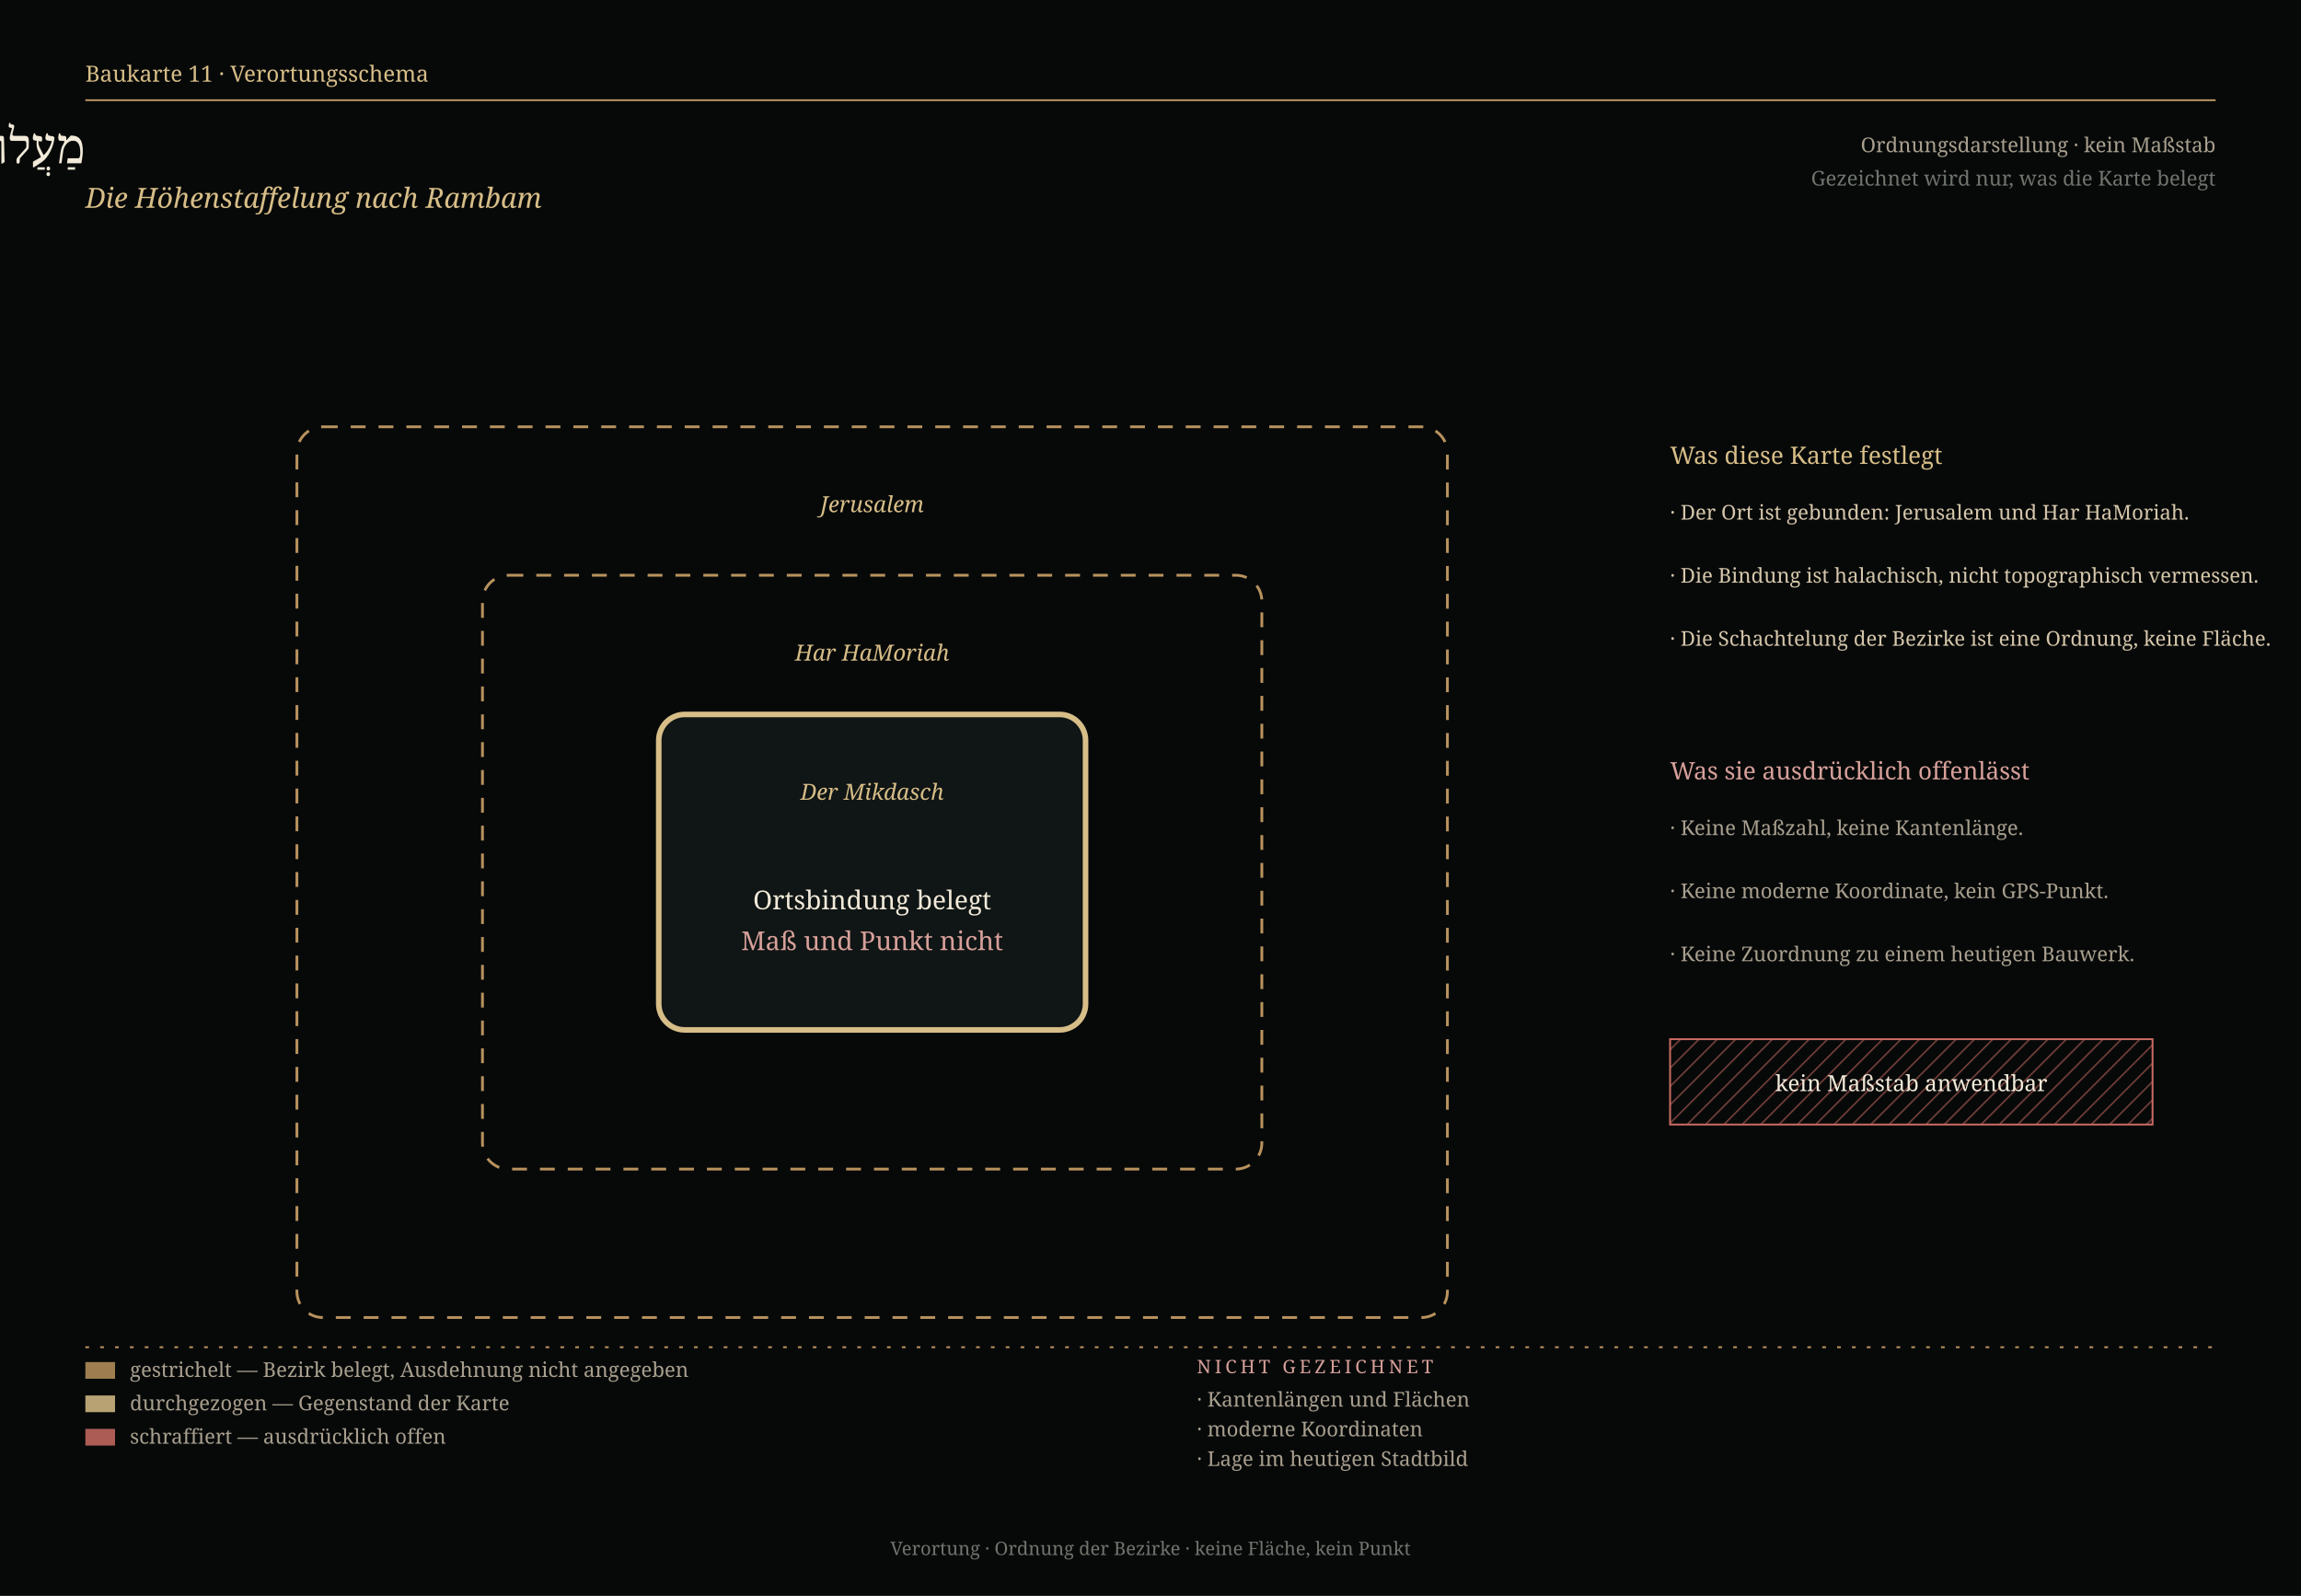
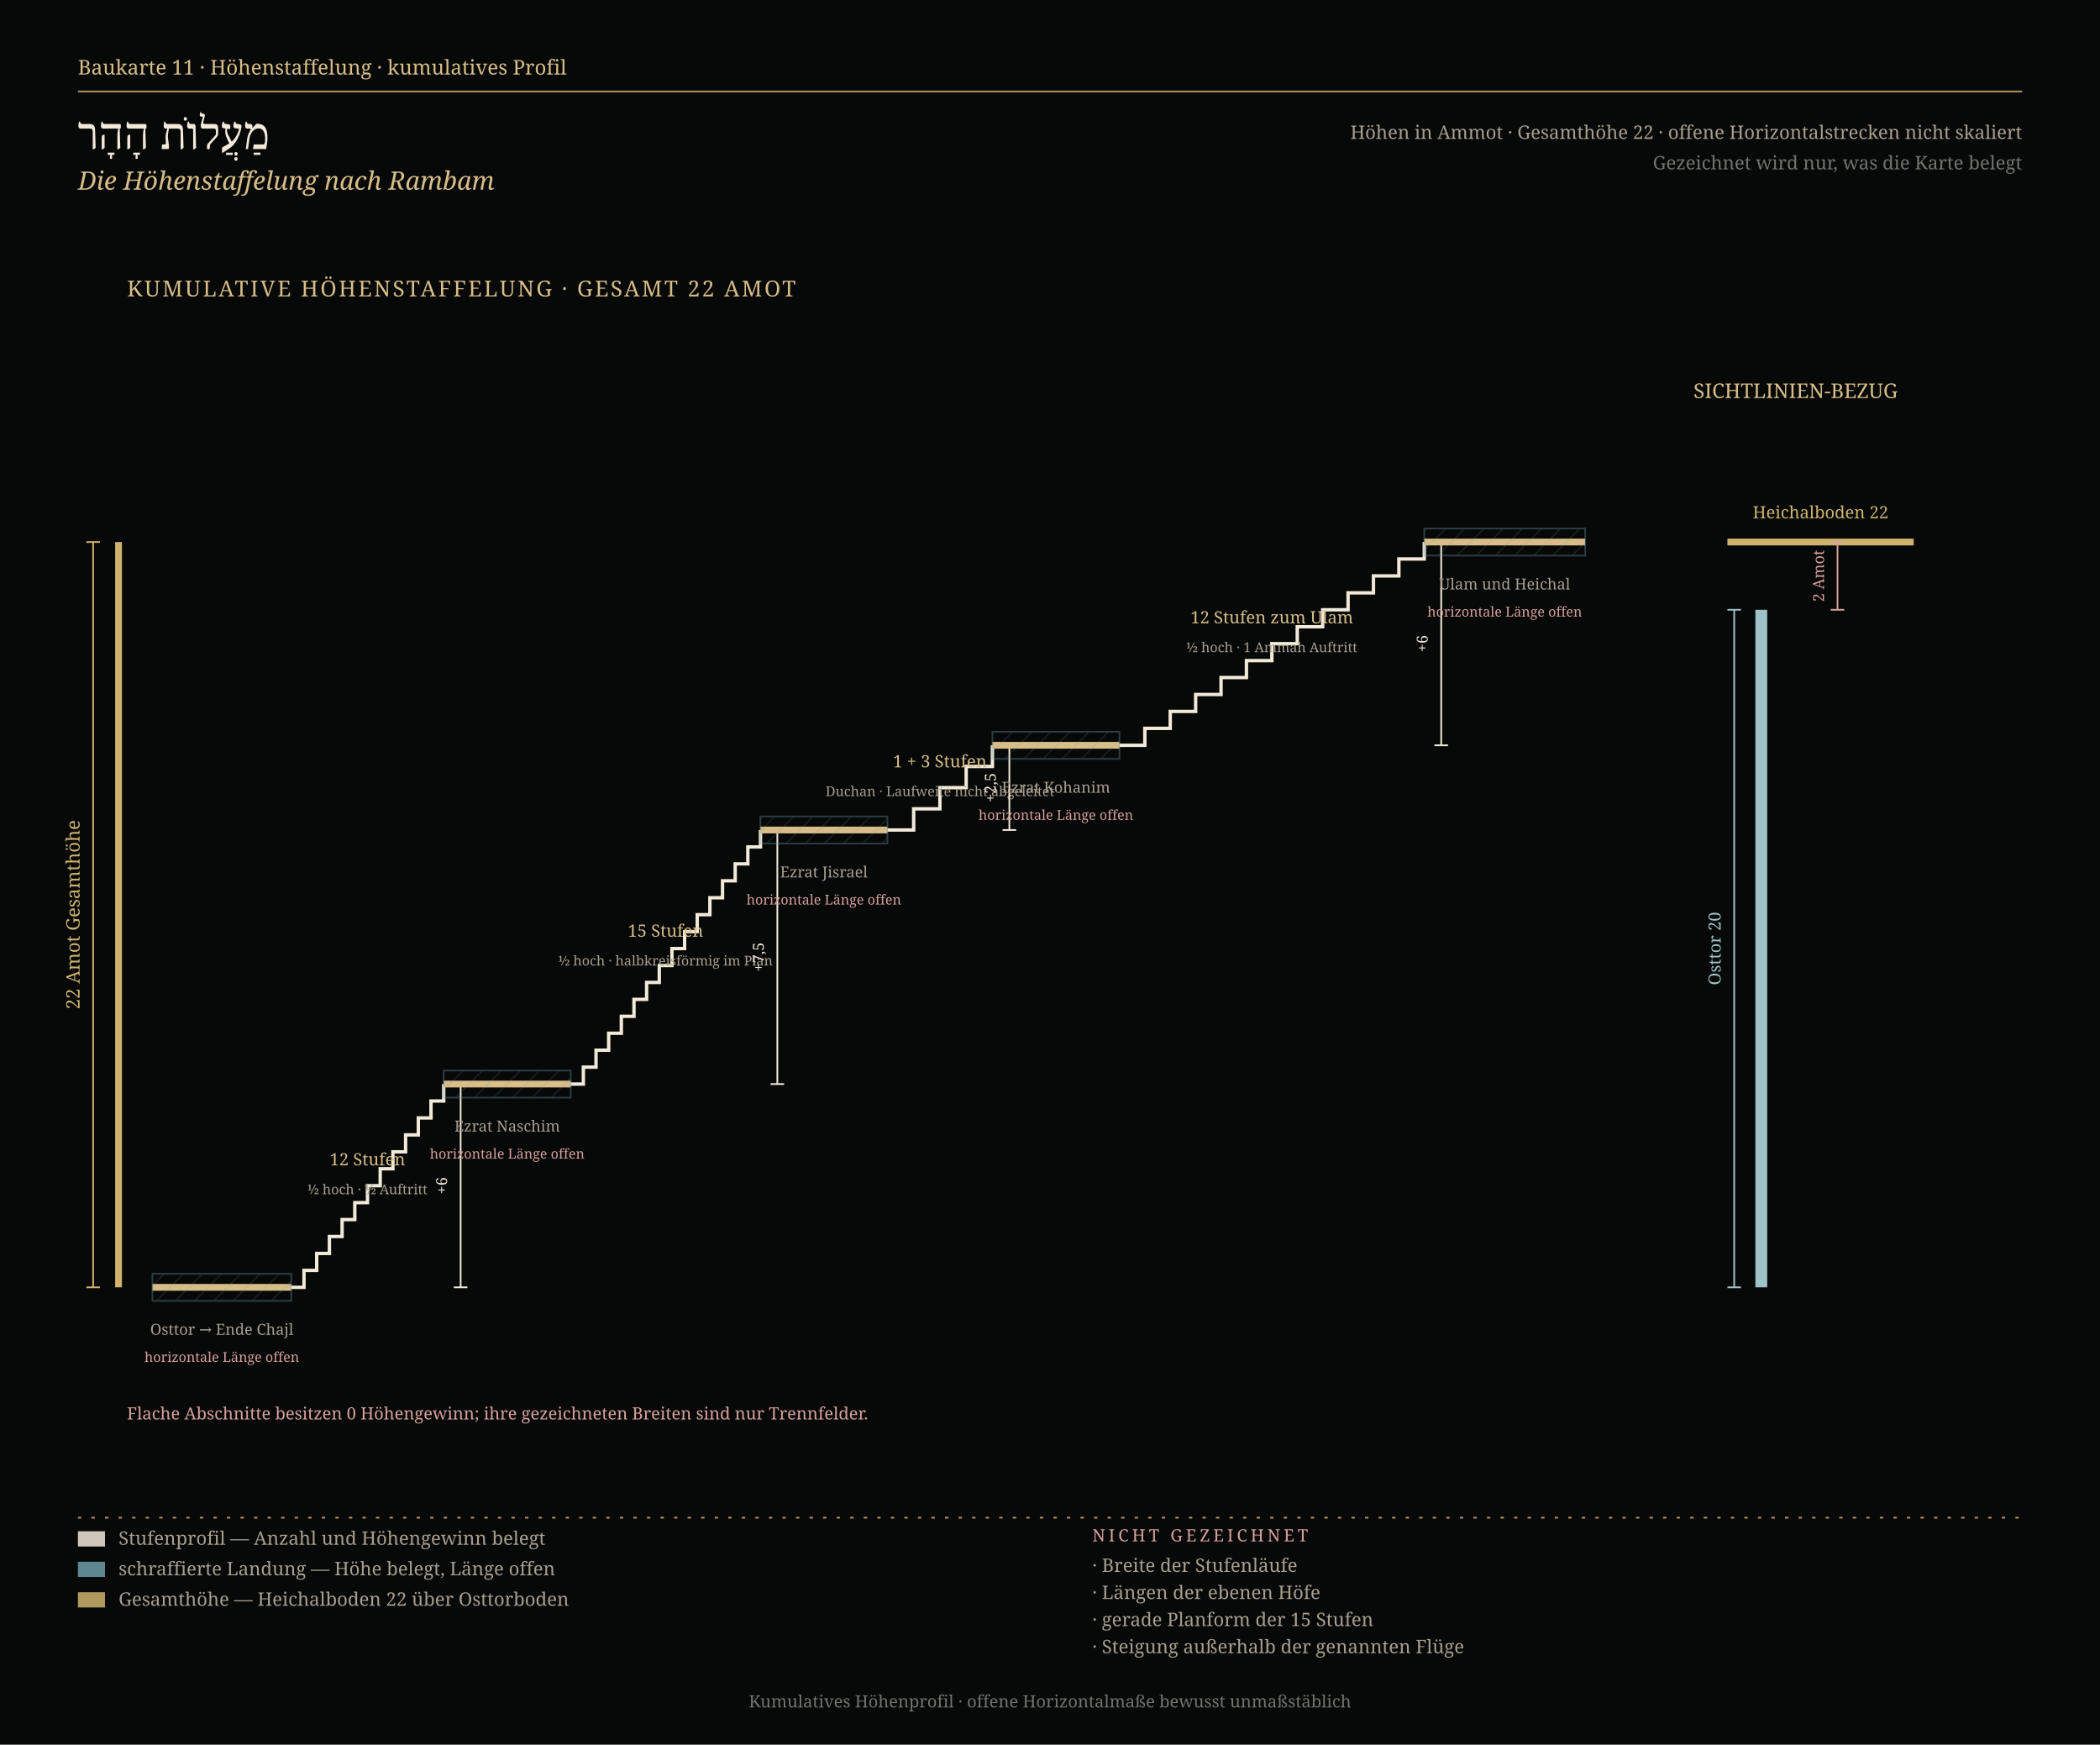
- <svg xmlns="http://www.w3.org/2000/svg" viewBox="0 0 1240 860" width="100%" role="img" aria-labelledby="riss-t riss-d">
+ <svg xmlns="http://www.w3.org/2000/svg" viewBox="0 0 1240 1030" width="100%" role="img" aria-labelledby="riss-t riss-d">
  <defs>
    <pattern id="rHatch" width="7" height="7" patternUnits="userSpaceOnUse" patternTransform="rotate(45)">
      <line x1="0" y1="0" x2="0" y2="7" stroke="#C96B62" stroke-width="1.5" opacity=".6" />
    </pattern>
    <pattern id="rHatchQ" width="8" height="8" patternUnits="userSpaceOnUse" patternTransform="rotate(45)">
      <line x1="0" y1="0" x2="0" y2="8" stroke="#6E9EAA" stroke-width="1.2" opacity=".55" />
    </pattern>
    <linearGradient id="rWall" x1="0" y1="0" x2="0" y2="1">
      <stop offset="0" stop-color="#D7BD87" />
      <stop offset="1" stop-color="#8F653D" />
    </linearGradient>
  </defs>
-   <rect x="0.0" y="0.0" width="1240.0" height="860.0" fill="#070909" />
-   <text x="46.0" y="44.0" fill="#D7BD87" font-family="EB Garamond, Georgia, serif" font-size="12">Baukarte 11 · Verortungsschema</text>
+   <rect x="0.0" y="0.0" width="1240.0" height="1030.0" fill="#070909" />
+   <text x="46.0" y="44.0" fill="#D7BD87" font-family="EB Garamond, Georgia, serif" font-size="12">Baukarte 11 · Höhenstaffelung · kumulatives Profil</text>
  <line x1="46.0" y1="54.0" x2="1194.0" y2="54.0" stroke="#B8925D" stroke-width="1" />
-   <text x="46.0" y="88.0" fill="#F2EAD9" font-family="Frank Ruhl Libre, Noto Serif Hebrew, serif" font-size="25" direction="rtl">מַעֲלוֹת הָהָר</text>
+   <text x="46.0" y="88.0" fill="#F2EAD9" font-family="Frank Ruhl Libre, Noto Serif Hebrew, serif" font-size="25">מַעֲלוֹת הָהָר</text>
  <text x="46.0" y="112.0" fill="#D7BD87" font-family="Cormorant Garamond, Georgia, serif" font-size="15" font-style="italic">Die Höhenstaffelung nach Rambam</text>
-   <text x="1194.0" y="82.0" fill="#A89F8E" font-family="EB Garamond, Georgia, serif" font-size="11" text-anchor="end">Ordnungsdarstellung · kein Maßstab</text>
+   <text x="1194.0" y="82.0" fill="#A89F8E" font-family="EB Garamond, Georgia, serif" font-size="11" text-anchor="end">Höhen in Ammot · Gesamthöhe 22 · offene Horizontalstrecken nicht skaliert</text>
  <text x="1194.0" y="100.0" fill="#6F746D" font-family="EB Garamond, Georgia, serif" font-size="11" text-anchor="end">Gezeichnet wird nur, was die Karte belegt</text>
-   <rect x="160.0" y="230.0" width="620.0" height="480.0" fill="none" stroke="#B8925D" stroke-width="1.5" stroke-dasharray="8 7" rx="14" />
-   <text x="470.0" y="256.0" fill="#F2EAD9" font-family="Frank Ruhl Libre, Noto Serif Hebrew, serif" font-size="17" text-anchor="middle" direction="rtl" />
-   <text x="470.0" y="276.0" fill="#D7BD87" font-family="Cormorant Garamond, Georgia, serif" font-size="12" text-anchor="middle" font-style="italic">Jerusalem</text>
-   <rect x="260.0" y="310.0" width="420.0" height="320.0" fill="none" stroke="#B8925D" stroke-width="1.5" stroke-dasharray="8 7" rx="14" />
-   <text x="470.0" y="336.0" fill="#F2EAD9" font-family="Frank Ruhl Libre, Noto Serif Hebrew, serif" font-size="17" text-anchor="middle" direction="rtl" />
-   <text x="470.0" y="356.0" fill="#D7BD87" font-family="Cormorant Garamond, Georgia, serif" font-size="12" text-anchor="middle" font-style="italic">Har HaMoriah</text>
-   <rect x="355.0" y="385.0" width="230.0" height="170.0" fill="#101515" stroke="#D7BD87" stroke-width="3" rx="14" />
-   <text x="470.0" y="411.0" fill="#F2EAD9" font-family="Frank Ruhl Libre, Noto Serif Hebrew, serif" font-size="20" text-anchor="middle" direction="rtl" />
-   <text x="470.0" y="431.0" fill="#D7BD87" font-family="Cormorant Garamond, Georgia, serif" font-size="12" text-anchor="middle" font-style="italic">Der Mikdasch</text>
-   <text x="470.0" y="490.0" fill="#F2EAD9" font-family="EB Garamond, Georgia, serif" font-size="14" text-anchor="middle">Ortsbindung belegt</text>
-   <text x="470.0" y="512.0" fill="#D7A09A" font-family="EB Garamond, Georgia, serif" font-size="14" text-anchor="middle">Maß und Punkt nicht</text>
-   <text x="900.0" y="250.0" fill="#D7BD87" font-family="EB Garamond, Georgia, serif" font-size="13">Was diese Karte festlegt</text>
-   <text x="900.0" y="280.0" fill="#D5C6AA" font-family="EB Garamond, Georgia, serif" font-size="11">· Der Ort ist gebunden: Jerusalem und Har HaMoriah.</text>
-   <text x="900.0" y="314.0" fill="#D5C6AA" font-family="EB Garamond, Georgia, serif" font-size="11">· Die Bindung ist halachisch, nicht topographisch vermessen.</text>
-   <text x="900.0" y="348.0" fill="#D5C6AA" font-family="EB Garamond, Georgia, serif" font-size="11">· Die Schachtelung der Bezirke ist eine Ordnung, keine Fläche.</text>
-   <text x="900.0" y="420.0" fill="#D7A09A" font-family="EB Garamond, Georgia, serif" font-size="13">Was sie ausdrücklich offenlässt</text>
-   <text x="900.0" y="450.0" fill="#A89F8E" font-family="EB Garamond, Georgia, serif" font-size="11">· Keine Maßzahl, keine Kantenlänge.</text>
-   <text x="900.0" y="484.0" fill="#A89F8E" font-family="EB Garamond, Georgia, serif" font-size="11">· Keine moderne Koordinate, kein GPS-Punkt.</text>
-   <text x="900.0" y="518.0" fill="#A89F8E" font-family="EB Garamond, Georgia, serif" font-size="11">· Keine Zuordnung zu einem heutigen Bauwerk.</text>
-   <rect x="900.0" y="560.0" width="260.0" height="46.0" fill="url(#rHatch)" stroke="#C96B62" stroke-width="1" />
-   <text x="1030.0" y="588.0" fill="#F2EAD9" font-family="EB Garamond, Georgia, serif" font-size="12" text-anchor="middle">kein Maßstab anwendbar</text>
-   <line x1="46.0" y1="726.0" x2="1194.0" y2="726.0" stroke="#B8925D" stroke-width="1" stroke-dasharray="2 6" />
-   <rect x="46.0" y="734.0" width="16.0" height="9.0" fill="#B8925D" opacity=".85" />
-   <text x="70.0" y="742.0" fill="#A89F8E" font-family="EB Garamond, Georgia, serif" font-size="11">gestrichelt — Bezirk belegt, Ausdehnung nicht angegeben</text>
-   <rect x="46.0" y="752.0" width="16.0" height="9.0" fill="#D7BD87" opacity=".85" />
-   <text x="70.0" y="760.0" fill="#A89F8E" font-family="EB Garamond, Georgia, serif" font-size="11">durchgezogen — Gegenstand der Karte</text>
-   <rect x="46.0" y="770.0" width="16.0" height="9.0" fill="#C96B62" opacity=".85" />
-   <text x="70.0" y="778.0" fill="#A89F8E" font-family="EB Garamond, Georgia, serif" font-size="11">schraffiert — ausdrücklich offen</text>
-   <text x="645.0" y="740.0" fill="#D7A09A" font-family="EB Garamond, Georgia, serif" font-size="10" letter-spacing="2">NICHT GEZEICHNET</text>
-   <text x="645.0" y="758.0" fill="#A89F8E" font-family="EB Garamond, Georgia, serif" font-size="11">· Kantenlängen und Flächen</text>
-   <text x="645.0" y="774.0" fill="#A89F8E" font-family="EB Garamond, Georgia, serif" font-size="11">· moderne Koordinaten</text>
-   <text x="645.0" y="790.0" fill="#A89F8E" font-family="EB Garamond, Georgia, serif" font-size="11">· Lage im heutigen Stadtbild</text>
-   <text x="620.0" y="838.0" fill="#6F746D" font-family="EB Garamond, Georgia, serif" font-size="10" text-anchor="middle">Verortung · Ordnung der Bezirke · keine Fläche, kein Punkt</text>
+   <text x="75.0" y="175.0" fill="#D7BD87" font-family="EB Garamond, Georgia, serif" font-size="13" letter-spacing="1.2">KUMULATIVE HÖHENSTAFFELUNG · GESAMT 22 AMOT</text>
+   <line x1="90.0" y1="760.0" x2="172.0" y2="760.0" stroke="#D7BD87" stroke-width="4" />
+   <rect x="90.0" y="752.0" width="82.0" height="16.0" fill="url(#rHatchQ)" stroke="#6E9EAA" stroke-width="1" opacity=".35" />
+   <text x="131.0" y="788.0" fill="#A89F8E" font-family="EB Garamond, Georgia, serif" font-size="9" text-anchor="middle">Osttor → Ende Chajl</text>
+   <text x="131.0" y="804.0" fill="#D7A09A" font-family="EB Garamond, Georgia, serif" font-size="8" text-anchor="middle">horizontale Länge offen</text>
+   <path d="M172 760 h7.50 v-10.00 h7.50 v-10.00 h7.50 v-10.00 h7.50 v-10.00 h7.50 v-10.00 h7.50 v-10.00 h7.50 v-10.00 h7.50 v-10.00 h7.50 v-10.00 h7.50 v-10.00 h7.50 v-10.00 h7.50 v-10.00" fill="none" stroke="#F2EAD9" stroke-width="2" />
+   <text x="217.0" y="688.0" fill="#D7BD87" font-family="EB Garamond, Georgia, serif" font-size="10" text-anchor="middle">12 Stufen</text>
+   <text x="217.0" y="705.0" fill="#A89F8E" font-family="EB Garamond, Georgia, serif" font-size="8" text-anchor="middle">½ hoch · ½ Auftritt</text>
+   <line x1="272.0" y1="640.0" x2="272.0" y2="760.0" stroke="#F2EAD9" stroke-width="1" />
+   <line x1="268.0" y1="640.0" x2="276.0" y2="640.0" stroke="#F2EAD9" stroke-width="1" />
+   <line x1="268.0" y1="760.0" x2="276.0" y2="760.0" stroke="#F2EAD9" stroke-width="1" />
+   <text x="264.0" y="700.0" fill="#F2EAD9" font-family="EB Garamond, Georgia, serif" font-size="9" text-anchor="middle" transform="rotate(-90 264.0 700.0)">+6</text>
+   <line x1="262.0" y1="640.0" x2="337.0" y2="640.0" stroke="#D7BD87" stroke-width="4" />
+   <rect x="262.0" y="632.0" width="75.0" height="16.0" fill="url(#rHatchQ)" stroke="#6E9EAA" stroke-width="1" opacity=".35" />
+   <text x="299.5" y="668.0" fill="#A89F8E" font-family="EB Garamond, Georgia, serif" font-size="9" text-anchor="middle">Ezrat Naschim</text>
+   <text x="299.5" y="684.0" fill="#D7A09A" font-family="EB Garamond, Georgia, serif" font-size="8" text-anchor="middle">horizontale Länge offen</text>
+   <path d="M337 640 h7.47 v-10.00 h7.47 v-10.00 h7.47 v-10.00 h7.47 v-10.00 h7.47 v-10.00 h7.47 v-10.00 h7.47 v-10.00 h7.47 v-10.00 h7.47 v-10.00 h7.47 v-10.00 h7.47 v-10.00 h7.47 v-10.00 h7.47 v-10.00 h7.47 v-10.00 h7.47 v-10.00" fill="none" stroke="#F2EAD9" stroke-width="2" />
+   <text x="393.0" y="553.0" fill="#D7BD87" font-family="EB Garamond, Georgia, serif" font-size="10" text-anchor="middle">15 Stufen</text>
+   <text x="393.0" y="570.0" fill="#A89F8E" font-family="EB Garamond, Georgia, serif" font-size="8" text-anchor="middle">½ hoch · halbkreisförmig im Plan</text>
+   <line x1="459.0" y1="490.0" x2="459.0" y2="640.0" stroke="#F2EAD9" stroke-width="1" />
+   <line x1="455.0" y1="490.0" x2="463.0" y2="490.0" stroke="#F2EAD9" stroke-width="1" />
+   <line x1="455.0" y1="640.0" x2="463.0" y2="640.0" stroke="#F2EAD9" stroke-width="1" />
+   <text x="451.0" y="565.0" fill="#F2EAD9" font-family="EB Garamond, Georgia, serif" font-size="9" text-anchor="middle" transform="rotate(-90 451.0 565.0)">+7,5</text>
+   <line x1="449.0" y1="490.0" x2="524.0" y2="490.0" stroke="#D7BD87" stroke-width="4" />
+   <rect x="449.0" y="482.0" width="75.0" height="16.0" fill="url(#rHatchQ)" stroke="#6E9EAA" stroke-width="1" opacity=".35" />
+   <text x="486.5" y="518.0" fill="#A89F8E" font-family="EB Garamond, Georgia, serif" font-size="9" text-anchor="middle">Ezrat Jisrael</text>
+   <text x="486.5" y="534.0" fill="#D7A09A" font-family="EB Garamond, Georgia, serif" font-size="8" text-anchor="middle">horizontale Länge offen</text>
+   <path d="M524 490 h15.50 v-12.50 h15.50 v-12.50 h15.50 v-12.50 h15.50 v-12.50" fill="none" stroke="#F2EAD9" stroke-width="2" />
+   <text x="555.0" y="453.0" fill="#D7BD87" font-family="EB Garamond, Georgia, serif" font-size="10" text-anchor="middle">1 + 3 Stufen</text>
+   <text x="555.0" y="470.0" fill="#A89F8E" font-family="EB Garamond, Georgia, serif" font-size="8" text-anchor="middle">Duchan · Laufweite nicht abgeleitet</text>
+   <line x1="596.0" y1="440.0" x2="596.0" y2="490.0" stroke="#F2EAD9" stroke-width="1" />
+   <line x1="592.0" y1="440.0" x2="600.0" y2="440.0" stroke="#F2EAD9" stroke-width="1" />
+   <line x1="592.0" y1="490.0" x2="600.0" y2="490.0" stroke="#F2EAD9" stroke-width="1" />
+   <text x="588.0" y="465.0" fill="#F2EAD9" font-family="EB Garamond, Georgia, serif" font-size="9" text-anchor="middle" transform="rotate(-90 588.0 465.0)">+2,5</text>
+   <line x1="586.0" y1="440.0" x2="661.0" y2="440.0" stroke="#D7BD87" stroke-width="4" />
+   <rect x="586.0" y="432.0" width="75.0" height="16.0" fill="url(#rHatchQ)" stroke="#6E9EAA" stroke-width="1" opacity=".35" />
+   <text x="623.5" y="468.0" fill="#A89F8E" font-family="EB Garamond, Georgia, serif" font-size="9" text-anchor="middle">Ezrat Kohanim</text>
+   <text x="623.5" y="484.0" fill="#D7A09A" font-family="EB Garamond, Georgia, serif" font-size="8" text-anchor="middle">horizontale Länge offen</text>
+   <path d="M661 440 h15.00 v-10.00 h15.00 v-10.00 h15.00 v-10.00 h15.00 v-10.00 h15.00 v-10.00 h15.00 v-10.00 h15.00 v-10.00 h15.00 v-10.00 h15.00 v-10.00 h15.00 v-10.00 h15.00 v-10.00 h15.00 v-10.00" fill="none" stroke="#F2EAD9" stroke-width="2" />
+   <text x="751.0" y="368.0" fill="#D7BD87" font-family="EB Garamond, Georgia, serif" font-size="10" text-anchor="middle">12 Stufen zum Ulam</text>
+   <text x="751.0" y="385.0" fill="#A89F8E" font-family="EB Garamond, Georgia, serif" font-size="8" text-anchor="middle">½ hoch · 1 Ammah Auftritt</text>
+   <line x1="851.0" y1="320.0" x2="851.0" y2="440.0" stroke="#F2EAD9" stroke-width="1" />
+   <line x1="847.0" y1="320.0" x2="855.0" y2="320.0" stroke="#F2EAD9" stroke-width="1" />
+   <line x1="847.0" y1="440.0" x2="855.0" y2="440.0" stroke="#F2EAD9" stroke-width="1" />
+   <text x="843.0" y="380.0" fill="#F2EAD9" font-family="EB Garamond, Georgia, serif" font-size="9" text-anchor="middle" transform="rotate(-90 843.0 380.0)">+6</text>
+   <line x1="841.0" y1="320.0" x2="936.0" y2="320.0" stroke="#D7BD87" stroke-width="4" />
+   <rect x="841.0" y="312.0" width="95.0" height="16.0" fill="url(#rHatchQ)" stroke="#6E9EAA" stroke-width="1" opacity=".35" />
+   <text x="888.5" y="348.0" fill="#A89F8E" font-family="EB Garamond, Georgia, serif" font-size="9" text-anchor="middle">Ulam und Heichal</text>
+   <text x="888.5" y="364.0" fill="#D7A09A" font-family="EB Garamond, Georgia, serif" font-size="8" text-anchor="middle">horizontale Länge offen</text>
+   <line x1="70.0" y1="760.0" x2="70.0" y2="320.0" stroke="#CFB36D" stroke-width="4" />
+   <line x1="55.0" y1="320.0" x2="55.0" y2="760.0" stroke="#CFB36D" stroke-width="1" />
+   <line x1="51.0" y1="320.0" x2="59.0" y2="320.0" stroke="#CFB36D" stroke-width="1" />
+   <line x1="51.0" y1="760.0" x2="59.0" y2="760.0" stroke="#CFB36D" stroke-width="1" />
+   <text x="47.0" y="540.0" fill="#CFB36D" font-family="EB Garamond, Georgia, serif" font-size="11" text-anchor="middle" transform="rotate(-90 47.0 540.0)">22 Amot Gesamthöhe</text>
+   <text x="75.0" y="838.0" fill="#D7A09A" font-family="EB Garamond, Georgia, serif" font-size="10">Flache Abschnitte besitzen 0 Höhengewinn; ihre gezeichneten Breiten sind nur Trennfelder.</text>
+   <text x="1000.0" y="235.0" fill="#D7BD87" font-family="EB Garamond, Georgia, serif" font-size="12">SICHTLINIEN-BEZUG</text>
+   <line x1="1040.0" y1="760.0" x2="1040.0" y2="360.0" stroke="#9EC2C7" stroke-width="7" />
+   <line x1="1024.0" y1="360.0" x2="1024.0" y2="760.0" stroke="#9EC2C7" stroke-width="1" />
+   <line x1="1020.0" y1="360.0" x2="1028.0" y2="360.0" stroke="#9EC2C7" stroke-width="1" />
+   <line x1="1020.0" y1="760.0" x2="1028.0" y2="760.0" stroke="#9EC2C7" stroke-width="1" />
+   <text x="1016.0" y="560.0" fill="#9EC2C7" font-family="EB Garamond, Georgia, serif" font-size="10" text-anchor="middle" transform="rotate(-90 1016.0 560.0)">Osttor 20</text>
+   <line x1="1020.0" y1="320.0" x2="1130.0" y2="320.0" stroke="#CFB36D" stroke-width="4" />
+   <text x="1075.0" y="306.0" fill="#CFB36D" font-family="EB Garamond, Georgia, serif" font-size="10" text-anchor="middle">Heichalboden 22</text>
+   <line x1="1085.0" y1="320.0" x2="1085.0" y2="360.0" stroke="#D7A09A" stroke-width="1" />
+   <line x1="1081.0" y1="320.0" x2="1089.0" y2="320.0" stroke="#D7A09A" stroke-width="1" />
+   <line x1="1081.0" y1="360.0" x2="1089.0" y2="360.0" stroke="#D7A09A" stroke-width="1" />
+   <text x="1077.0" y="340.0" fill="#D7A09A" font-family="EB Garamond, Georgia, serif" font-size="9" text-anchor="middle" transform="rotate(-90 1077.0 340.0)">2 Amot</text>
+   <line x1="46.0" y1="896.0" x2="1194.0" y2="896.0" stroke="#B8925D" stroke-width="1" stroke-dasharray="2 6" />
+   <rect x="46.0" y="904.0" width="16.0" height="9.0" fill="#F2EAD9" opacity=".85" />
+   <text x="70.0" y="912.0" fill="#A89F8E" font-family="EB Garamond, Georgia, serif" font-size="11">Stufenprofil — Anzahl und Höhengewinn belegt</text>
+   <rect x="46.0" y="922.0" width="16.0" height="9.0" fill="#6E9EAA" opacity=".85" />
+   <text x="70.0" y="930.0" fill="#A89F8E" font-family="EB Garamond, Georgia, serif" font-size="11">schraffierte Landung — Höhe belegt, Länge offen</text>
+   <rect x="46.0" y="940.0" width="16.0" height="9.0" fill="#CFB36D" opacity=".85" />
+   <text x="70.0" y="948.0" fill="#A89F8E" font-family="EB Garamond, Georgia, serif" font-size="11">Gesamthöhe — Heichalboden 22 über Osttorboden</text>
+   <text x="645.0" y="910.0" fill="#D7A09A" font-family="EB Garamond, Georgia, serif" font-size="10" letter-spacing="2">NICHT GEZEICHNET</text>
+   <text x="645.0" y="928.0" fill="#A89F8E" font-family="EB Garamond, Georgia, serif" font-size="11">· Breite der Stufenläufe</text>
+   <text x="645.0" y="944.0" fill="#A89F8E" font-family="EB Garamond, Georgia, serif" font-size="11">· Längen der ebenen Höfe</text>
+   <text x="645.0" y="960.0" fill="#A89F8E" font-family="EB Garamond, Georgia, serif" font-size="11">· gerade Planform der 15 Stufen</text>
+   <text x="645.0" y="976.0" fill="#A89F8E" font-family="EB Garamond, Georgia, serif" font-size="11">· Steigung außerhalb der genannten Flüge</text>
+   <text x="620.0" y="1008.0" fill="#6F746D" font-family="EB Garamond, Georgia, serif" font-size="10" text-anchor="middle">Kumulatives Höhenprofil · offene Horizontalmaße bewusst unmaßstäblich</text>
</svg>
